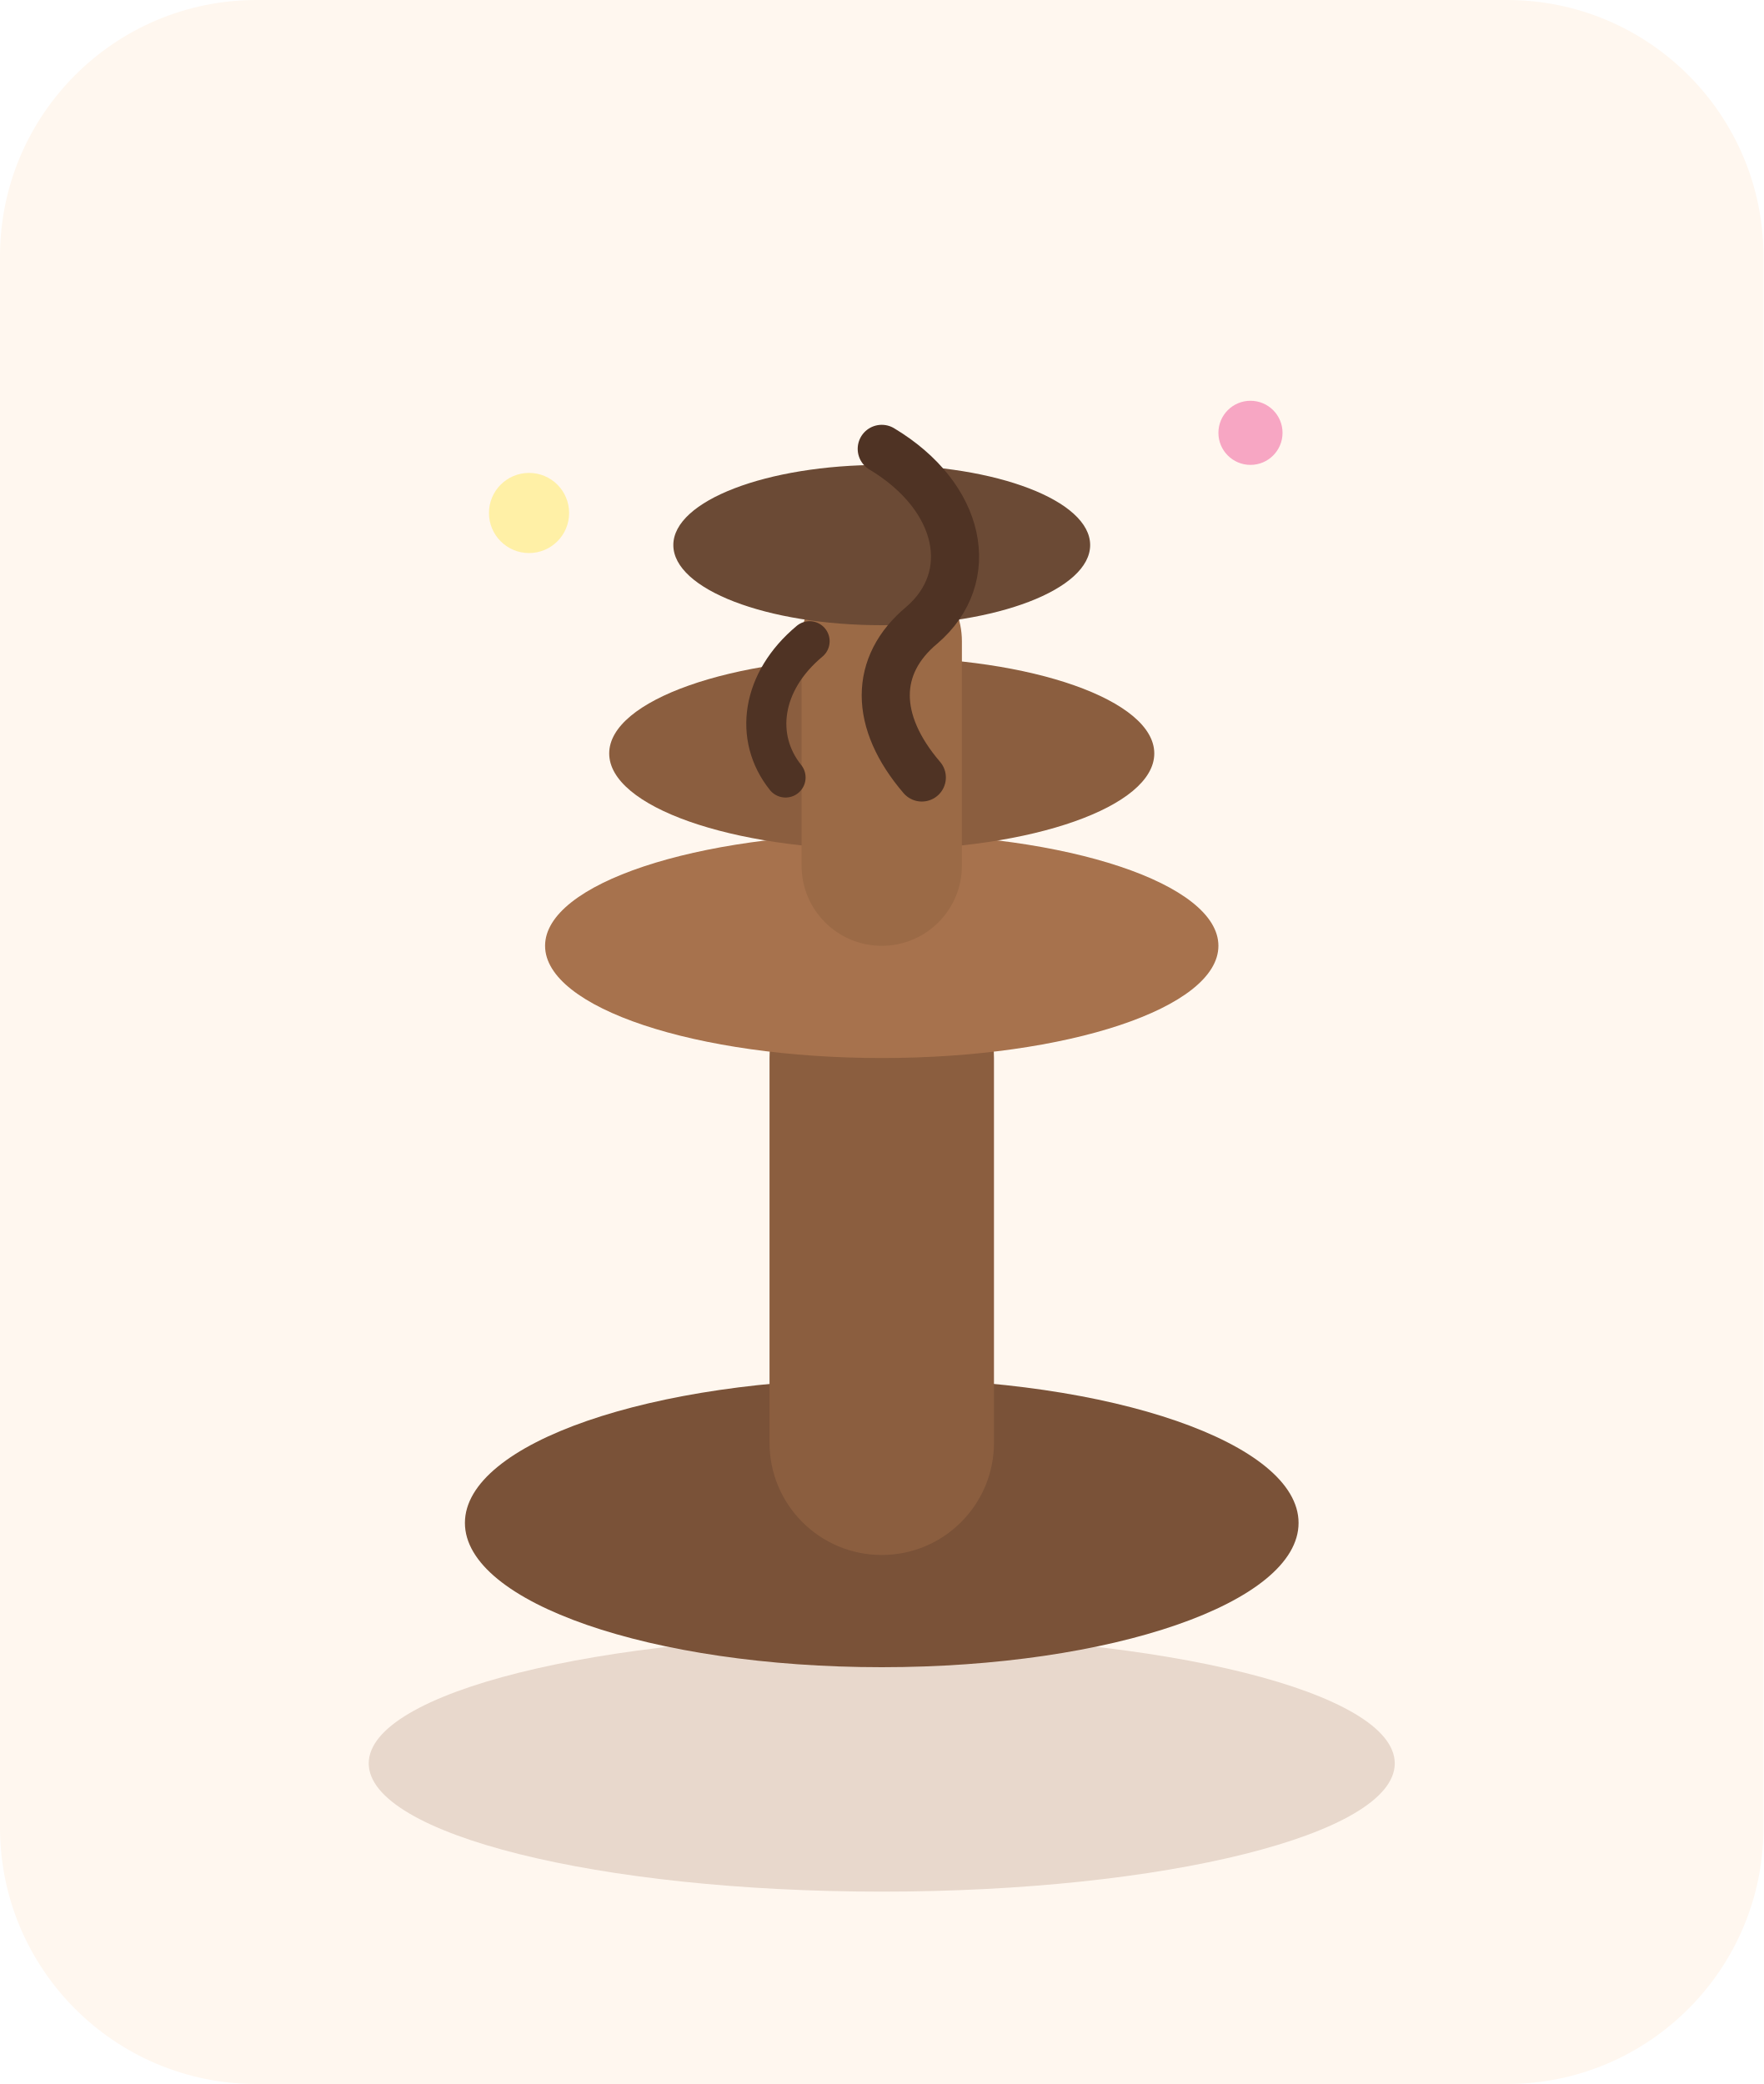
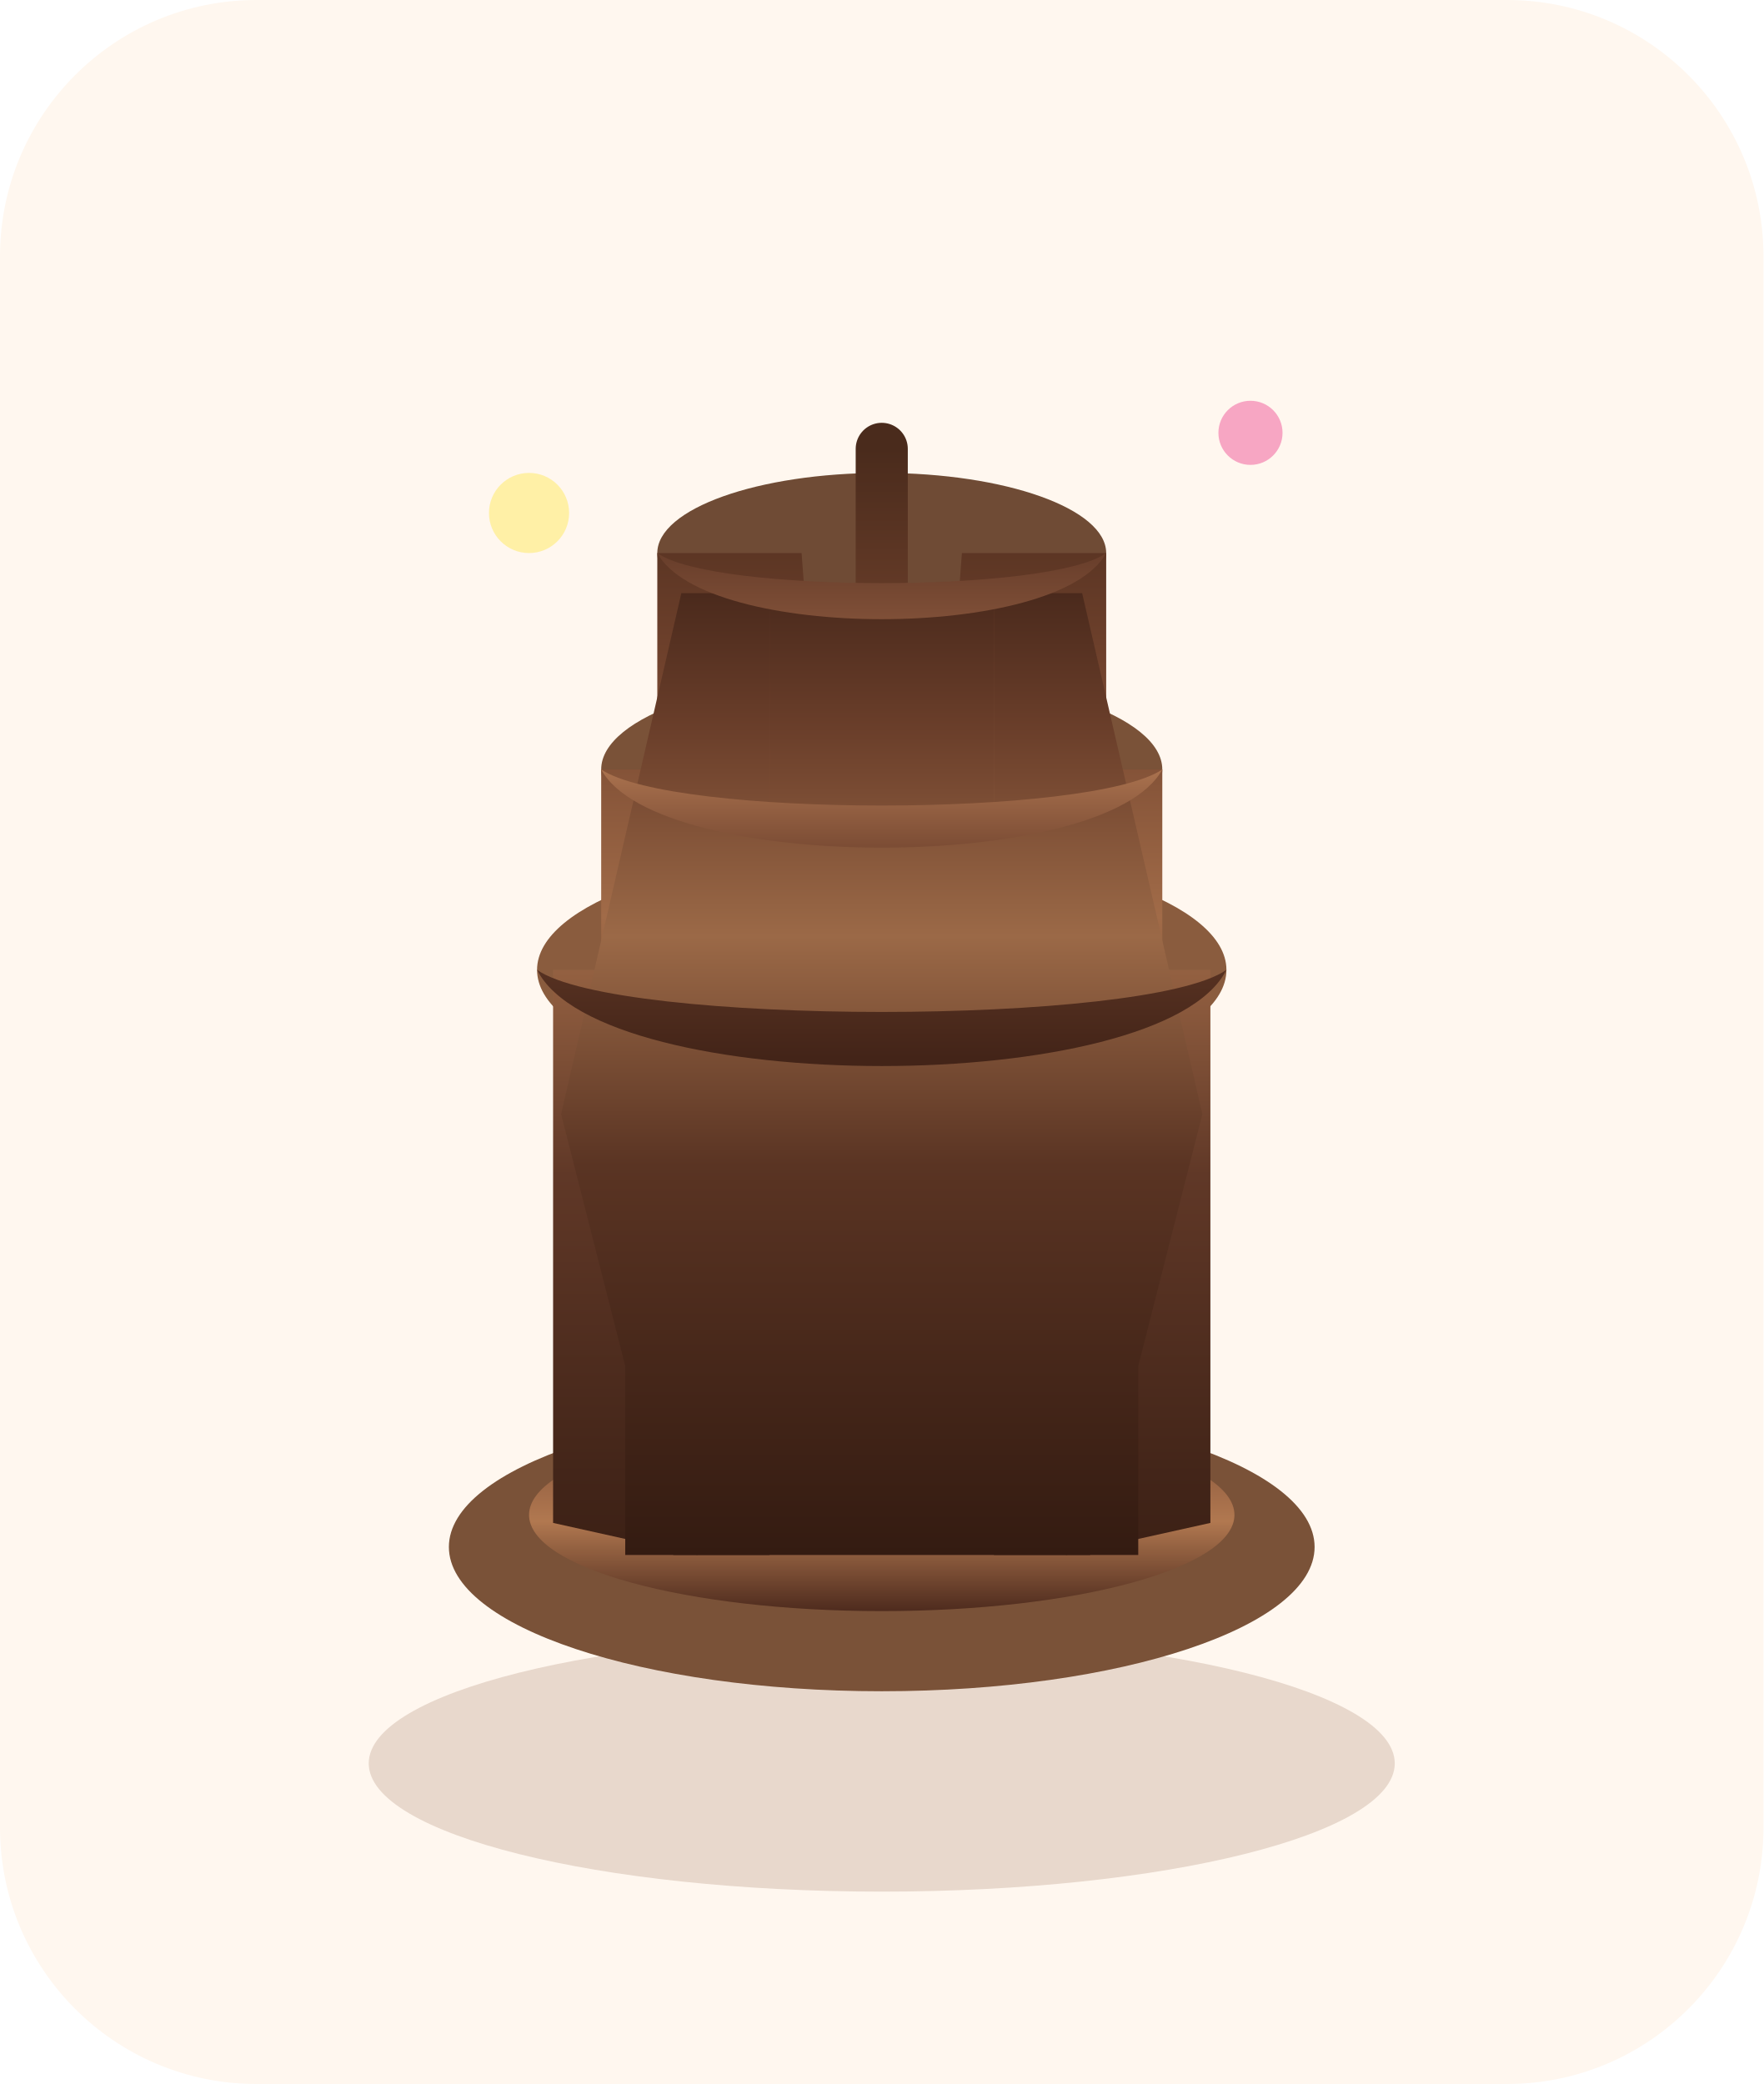
<svg xmlns="http://www.w3.org/2000/svg" width="220" height="260" viewBox="0 0 220 260" fill="none">
+   <defs>
+     <linearGradient id="chocolate-cascade-gradient" x1="110" y1="56" x2="110" y2="202" gradientUnits="userSpaceOnUse">
+       <stop offset="0%" stop-color="#4A2B1C" />
+       <stop offset="18%" stop-color="#6F412C">
+         <animate attributeName="offset" values="-0.14;0.34;1.02" dur="2.24s" repeatCount="indefinite" />
+       </stop>
+       <stop offset="40%" stop-color="#A16B48">
+         <animate attributeName="offset" values="0.02;0.52;1.18" dur="2.24s" repeatCount="indefinite" />
+       </stop>
+       <stop offset="62%" stop-color="#603827">
+         <animate attributeName="offset" values="0.18;0.72;1.32" dur="2.24s" repeatCount="indefinite" />
+       </stop>
+       <stop offset="100%" stop-color="#351C12" />
+     </linearGradient>
+     <linearGradient id="chocolate-rim-gradient" x1="110" y1="64" x2="110" y2="132" gradientUnits="userSpaceOnUse">
+       <stop offset="0%" stop-color="#5A3323" />
+       <stop offset="20%" stop-color="#805038">
+         <animate attributeName="offset" values="-0.16;0.36;1.04" dur="2.36s" begin="-0.16s" repeatCount="indefinite" />
+       </stop>
+       <stop offset="44%" stop-color="#B47A54">
+         <animate attributeName="offset" values="0.04;0.56;1.2" dur="2.36s" begin="-0.16s" repeatCount="indefinite" />
+       </stop>
+       <stop offset="66%" stop-color="#6C402C">
+         <animate attributeName="offset" values="0.2;0.76;1.34" dur="2.36s" begin="-0.16s" repeatCount="indefinite" />
+       </stop>
+       <stop offset="100%" stop-color="#432418" />
+     </linearGradient>
+     <linearGradient id="chocolate-pool-gradient" x1="110" y1="173" x2="110" y2="202" gradientUnits="userSpaceOnUse">
+       <stop offset="0%" stop-color="#5C3525" />
+       <stop offset="28%" stop-color="#8D5A3E">
+         <animate attributeName="offset" values="-0.2;0.4;1.02" dur="2.48s" begin="-0.32s" repeatCount="indefinite" />
+       </stop>
+       <stop offset="58%" stop-color="#B17850">
+         <animate attributeName="offset" values="0.06;0.62;1.18" dur="2.48s" begin="-0.32s" repeatCount="indefinite" />
+       </stop>
+       <stop offset="100%" stop-color="#452419" />
+     </linearGradient>
+     <linearGradient id="chocolate-veil-gradient" x1="110" y1="70" x2="110" y2="200" gradientUnits="userSpaceOnUse">
+       <stop offset="0%" stop-color="#432519" />
+       <stop offset="16%" stop-color="#6A3E2A">
+         <animate attributeName="offset" values="-0.18;0.32;0.98" dur="2.6s" begin="-0.48s" repeatCount="indefinite" />
+       </stop>
+       <stop offset="36%" stop-color="#9B6947">
+         <animate attributeName="offset" values="0.02;0.5;1.12" dur="2.6s" begin="-0.48s" repeatCount="indefinite" />
+       </stop>
+       <stop offset="58%" stop-color="#5A3423">
+         <animate attributeName="offset" values="0.16;0.68;1.24" dur="2.6s" begin="-0.48s" repeatCount="indefinite" />
+       </stop>
+       <stop offset="100%" stop-color="#2F180F" />
+     </linearGradient>
+   </defs>
  <rect width="220" height="260" rx="32" fill="#FFF7EF" />
  <ellipse cx="110" cy="220" rx="64" ry="16" fill="#E8D8CC" />
-   <ellipse cx="110" cy="190" rx="52" ry="18" fill="#7A5238" />
-   <rect x="96" y="118" width="28" height="76" rx="14" fill="#8B5E3F" />
-   <ellipse cx="110" cy="118" rx="42" ry="14" fill="#A7724D" />
-   <ellipse cx="110" cy="94" rx="34" ry="12" fill="#8B5E3F" />
-   <rect x="100" y="70" width="20" height="48" rx="10" fill="#9B6A46" />
-   <ellipse cx="110" cy="68" rx="26" ry="10" fill="#6B4A35" />
-   <path d="M110 56C120 62 122 72 115 78C109 83 109 90 115 97" stroke="#4F3324" stroke-width="6" stroke-linecap="round" />
-   <path d="M101 80C95 85 94 92 98 97" stroke="#4F3324" stroke-width="5" stroke-linecap="round" />
+   <ellipse cx="110" cy="193" rx="54" ry="18" fill="#7A5238" />
+   <ellipse cx="110" cy="189" rx="44" ry="12" fill="url(#chocolate-pool-gradient)" />
+   <rect x="95" y="121" width="30" height="72" rx="15" fill="#936441" />
+   <ellipse cx="110" cy="121" rx="43" ry="15" fill="#8A5C3E" />
+   <ellipse cx="110" cy="96" rx="35" ry="12" fill="#7A5238" />
+   <rect x="102" y="72" width="16" height="49" rx="8" fill="#A9744D" />
+   <ellipse cx="110" cy="69" rx="28" ry="10" fill="#6F4B35" />
+   <path d="M110 56L110 101" stroke="url(#chocolate-cascade-gradient)" stroke-width="6.5" stroke-linecap="round" />
+   <path d="M102 79L102 97" stroke="url(#chocolate-cascade-gradient)" stroke-width="5" stroke-linecap="round" />
+   <path id="fountain-cascade-top-left" d="M82 69L82 105L103 109L100 69Z" fill="url(#chocolate-cascade-gradient)" />
+   <path id="fountain-cascade-top-right" d="M138 69L138 105L117 109L120 69Z" fill="url(#chocolate-cascade-gradient)" />
+   <path id="fountain-cascade-middle-left" d="M75 96L75 146L95 147L94 96Z" fill="url(#chocolate-cascade-gradient)" />
+   <path id="fountain-cascade-middle-right" d="M145 96L145 146L125 147L126 96Z" fill="url(#chocolate-cascade-gradient)" />
+   <path id="fountain-cascade-bottom-left" d="M69 121L69 190L87 194L88 121Z" fill="url(#chocolate-cascade-gradient)" />
+   <path id="fountain-cascade-bottom-right" d="M151 121L151 190L133 194L132 121Z" fill="url(#chocolate-cascade-gradient)" />
+   <path id="fountain-front-shell" d="M85 74L70 139L84 194L136 194L150 139L135 74L124 74L124 194L96 194L96 74Z" fill="url(#chocolate-veil-gradient)" />
+   <path id="fountain-sheet-top" d="M96 74L96 109L124 109L124 74Z" fill="url(#chocolate-veil-gradient)" />
+   <path id="fountain-sheet-middle" d="M87 100L87 147L133 147L133 100Z" fill="url(#chocolate-veil-gradient)" />
+   <path id="fountain-sheet-bottom" d="M78 125L78 194L142 194L142 125Z" fill="url(#chocolate-veil-gradient)" />
+   <path id="fountain-rim-top" d="M82 69C89 74 131 74 138 69C132 80 88 80 82 69Z" fill="url(#chocolate-rim-gradient)" />
+   <path id="fountain-rim-middle" d="M75 96C84 102 136 102 145 96C138 109 82 109 75 96Z" fill="url(#chocolate-rim-gradient)" />
+   <path id="fountain-rim-bottom" d="M67 121C77 128 143 128 153 121C145 137 75 137 67 121Z" fill="url(#chocolate-rim-gradient)" />
  <circle cx="66" cy="64" r="5" fill="#FFF0A6" />
  <circle cx="156" cy="54" r="4" fill="#F7A6C3" />
</svg>
